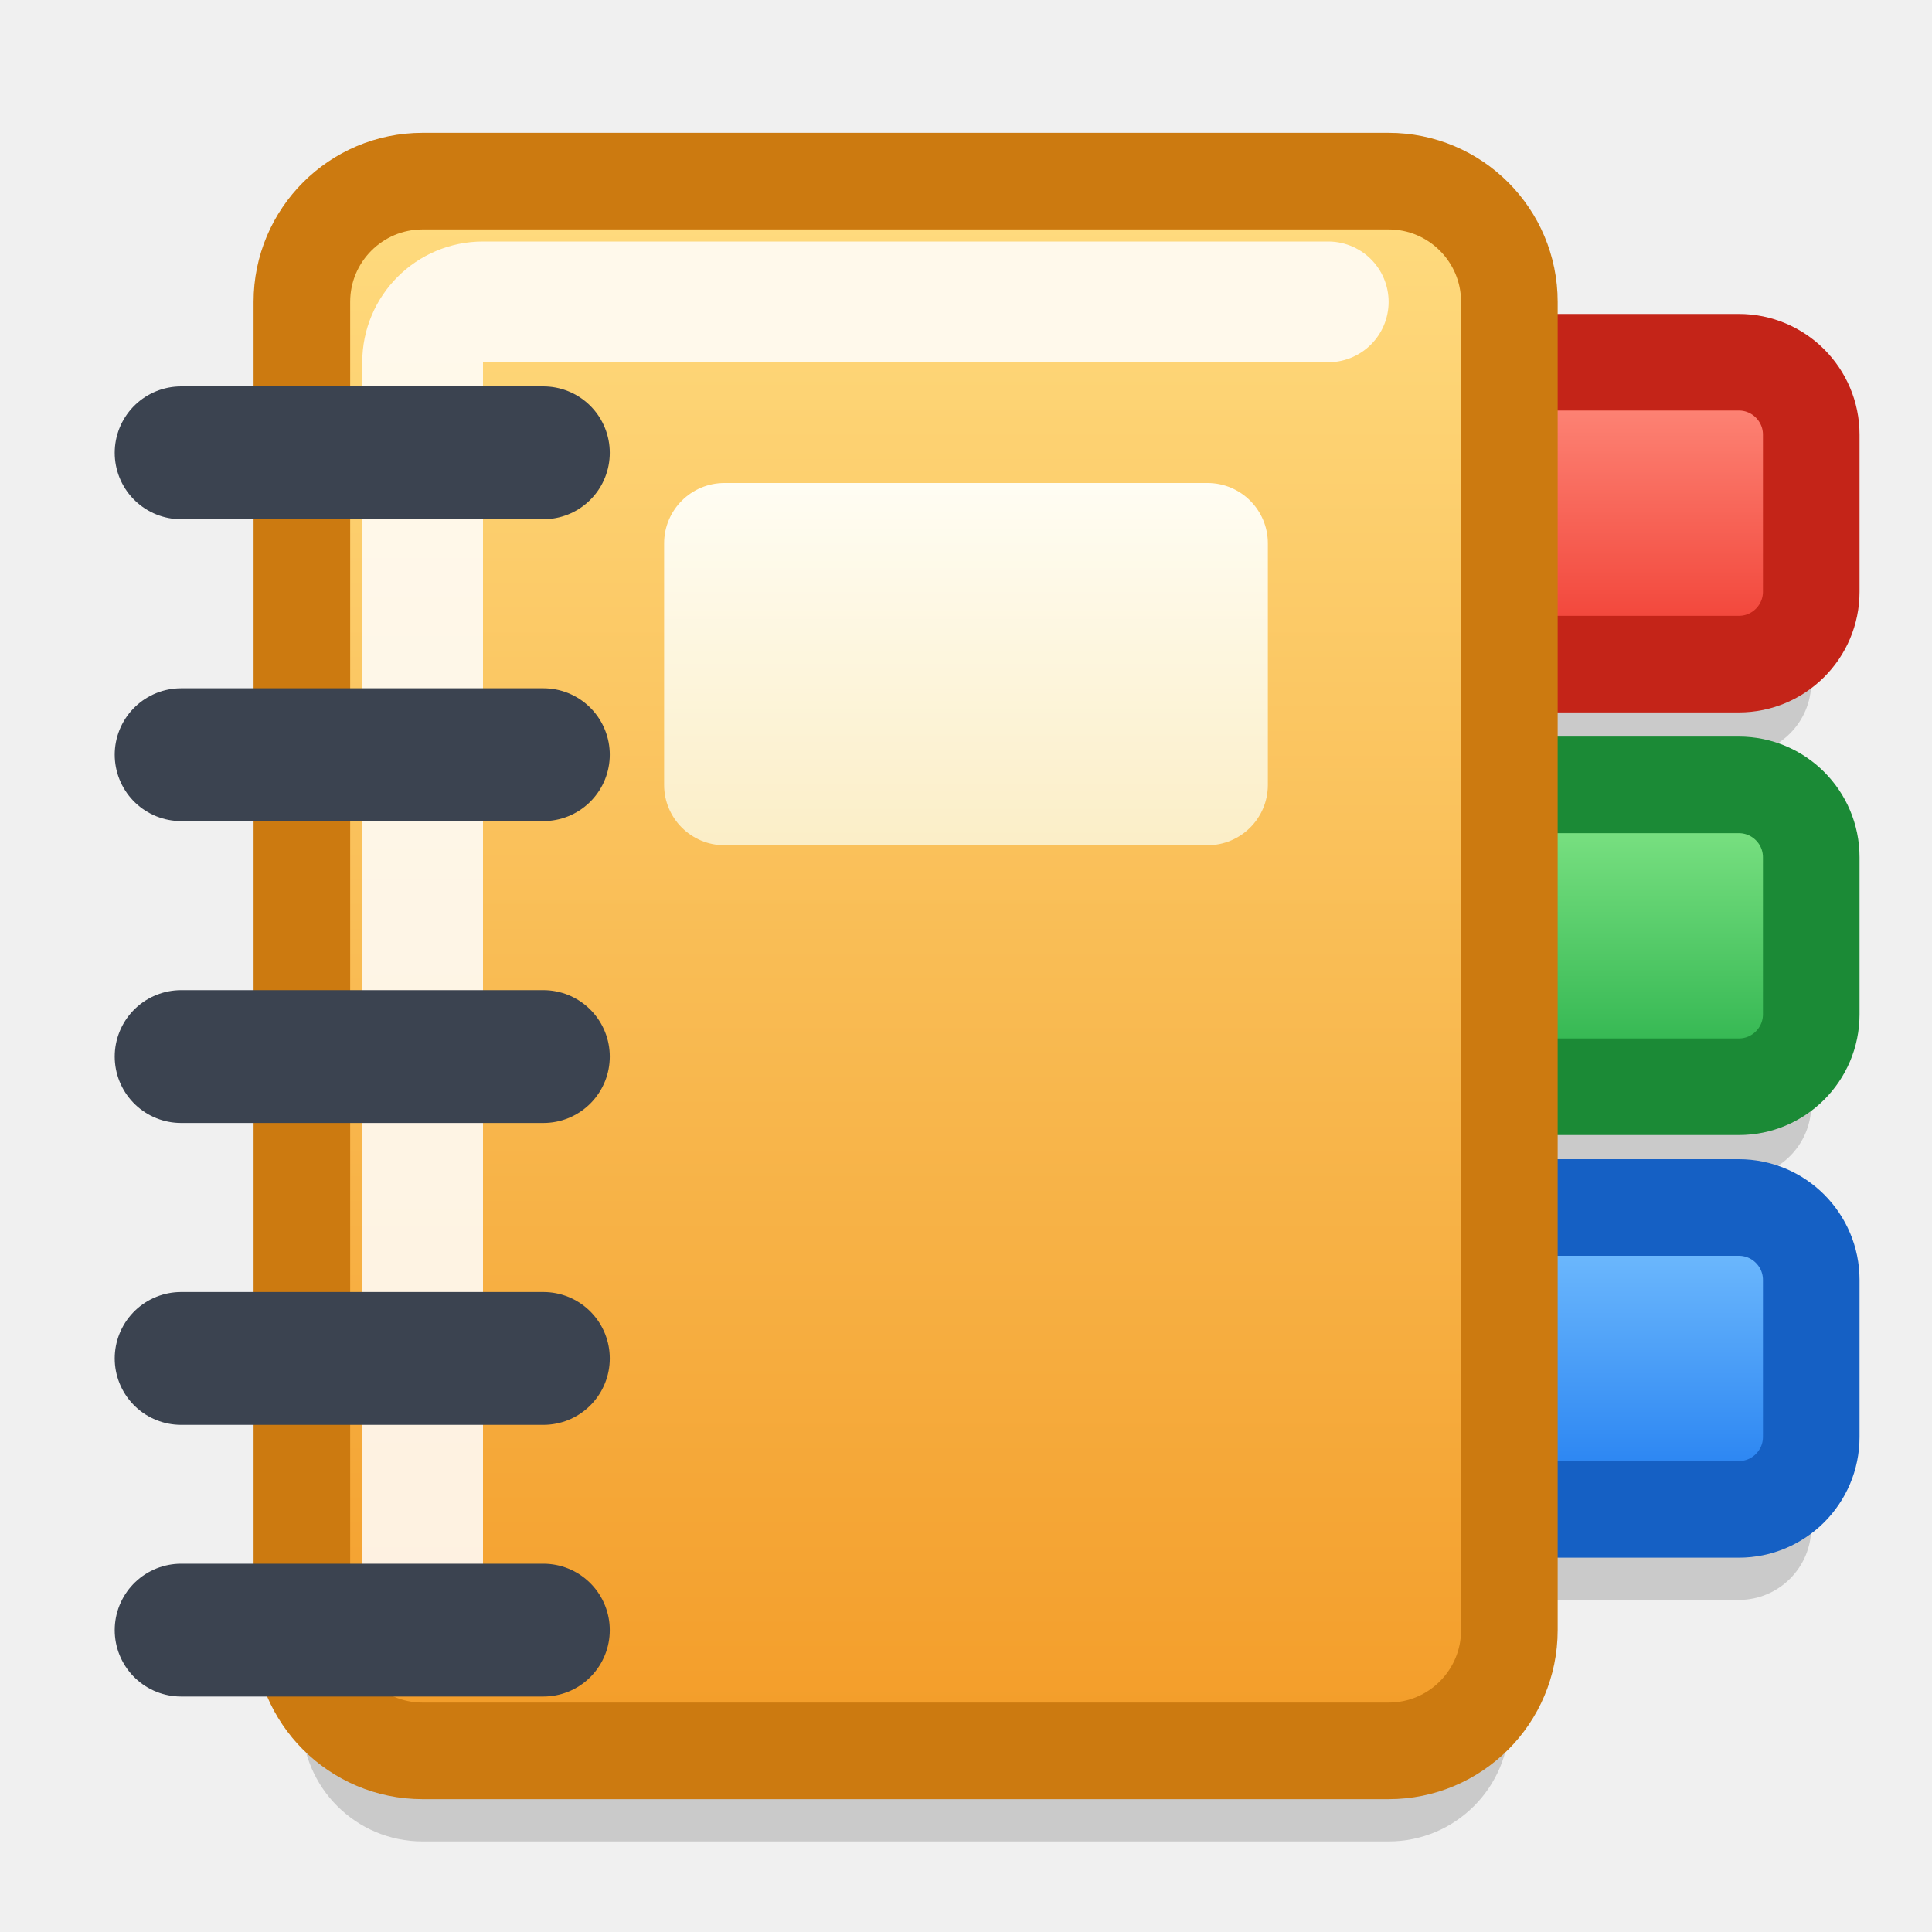
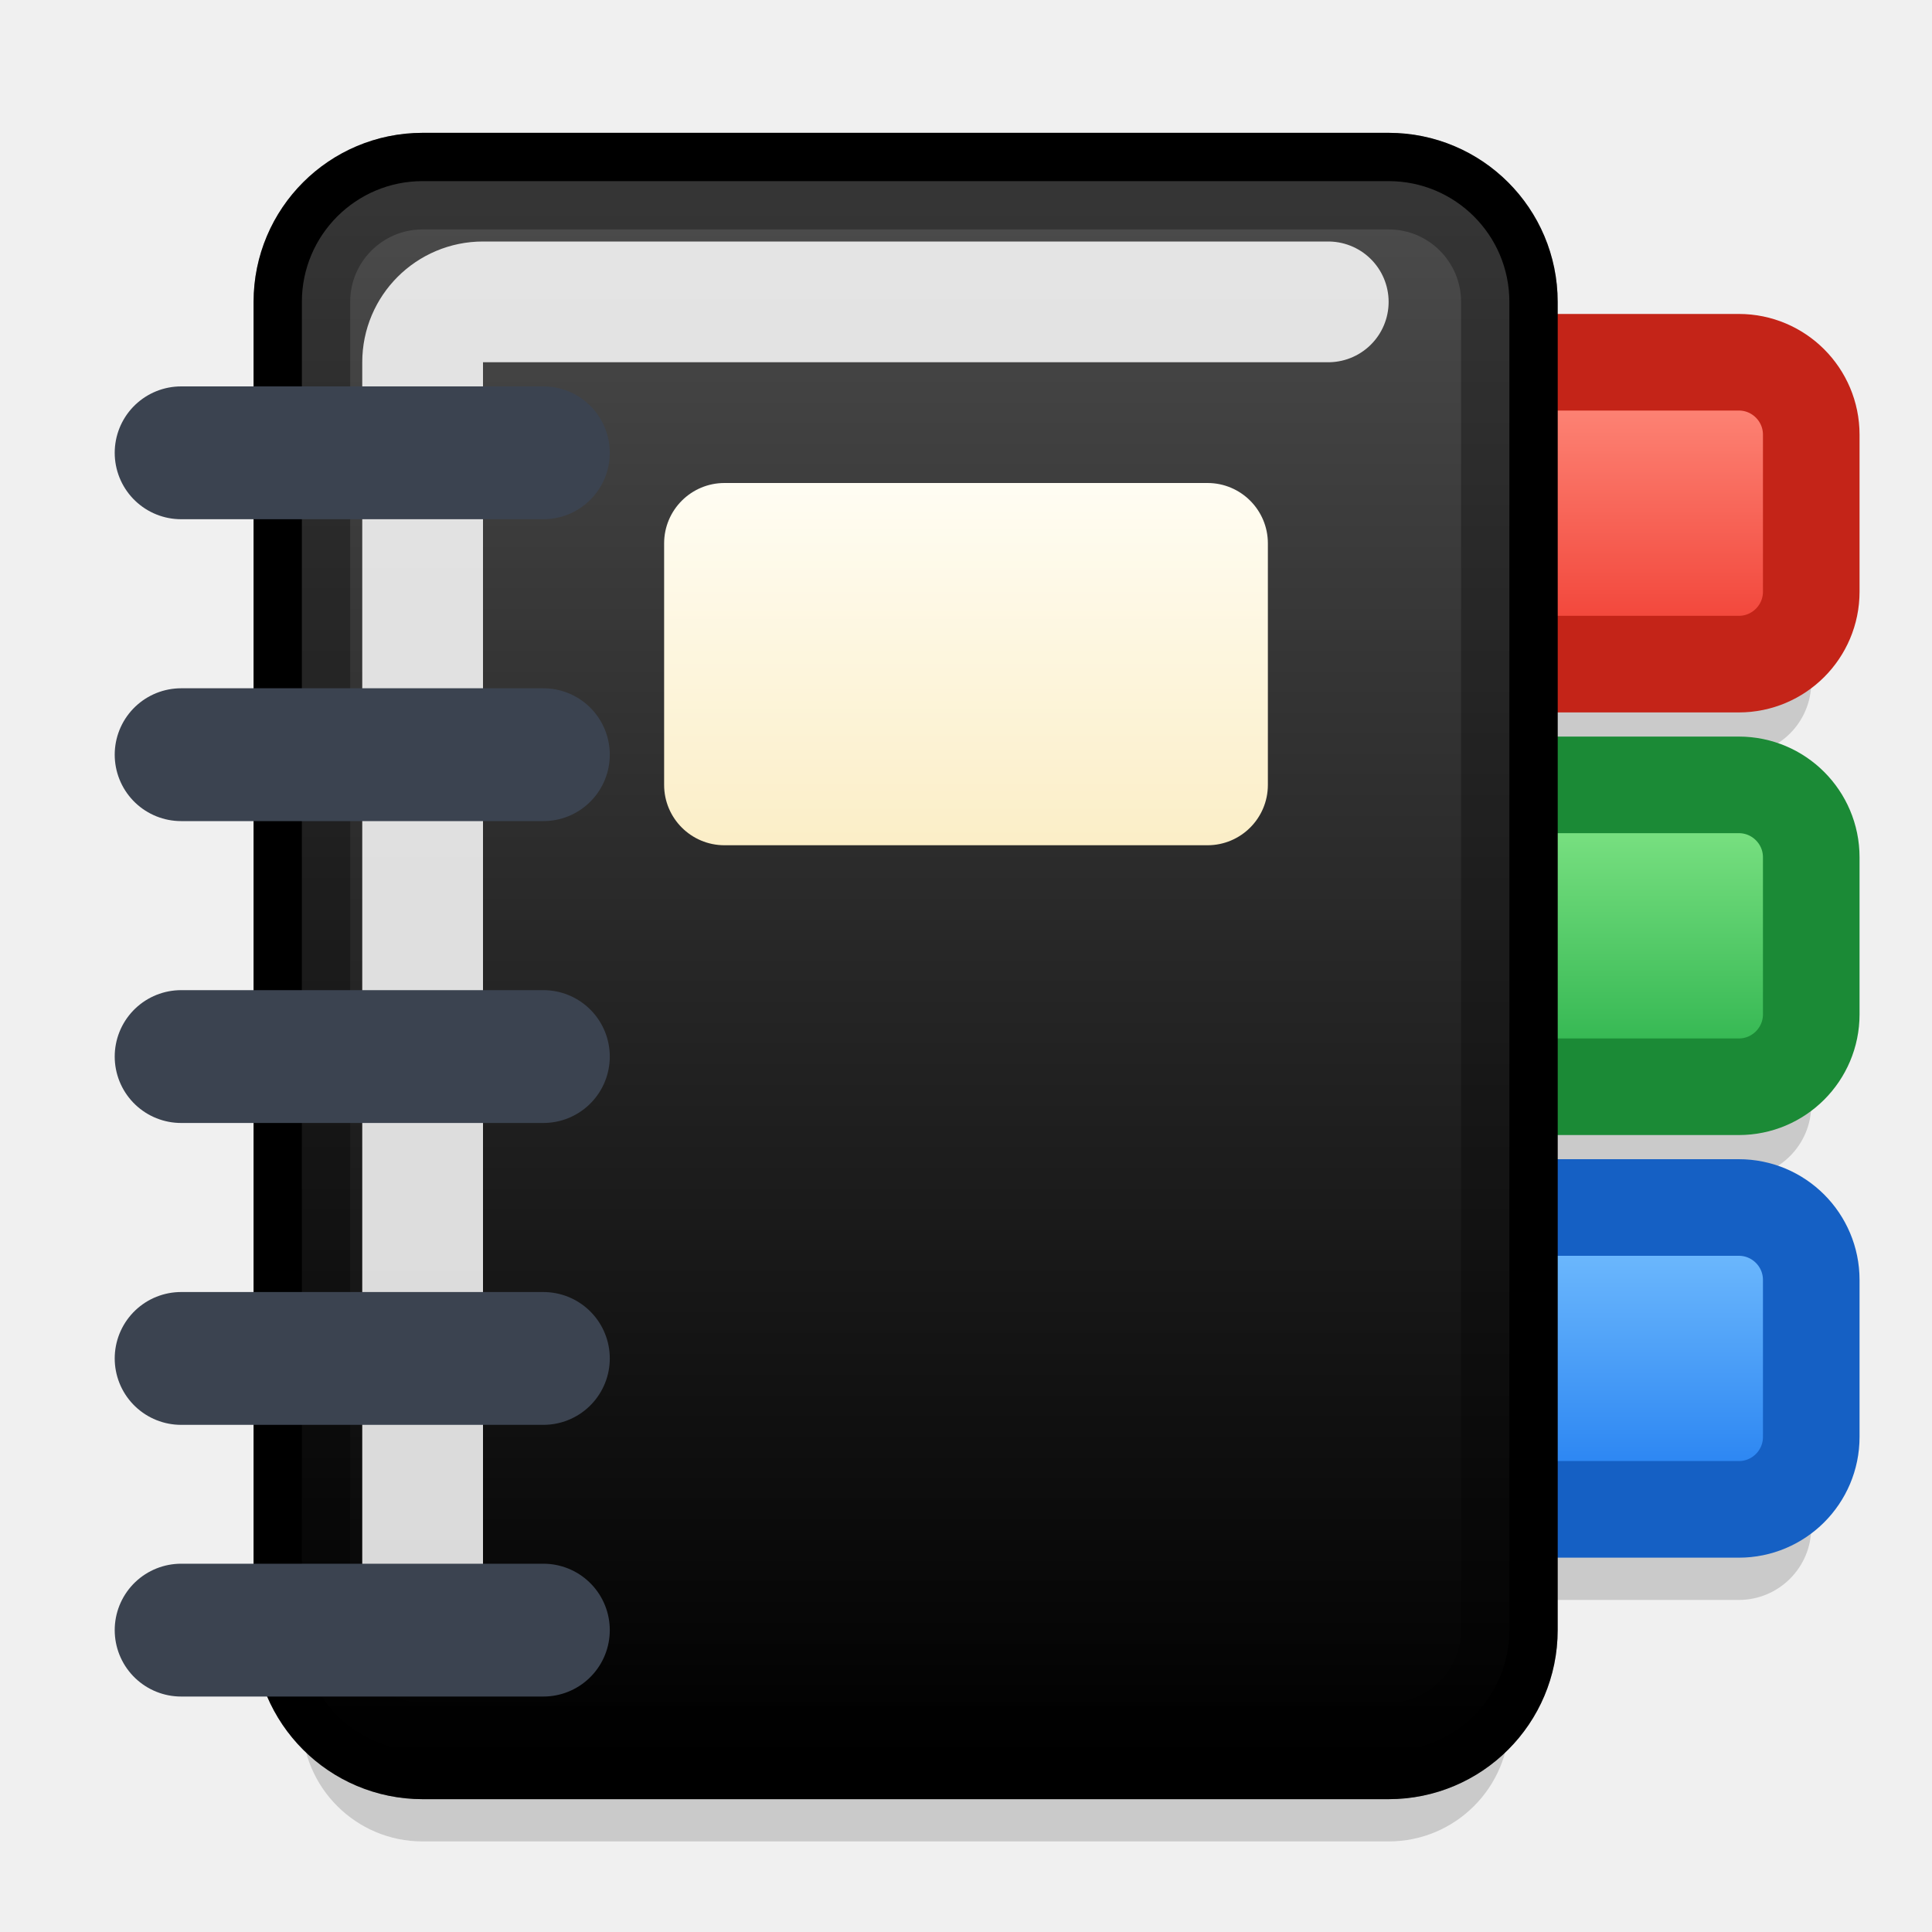
<svg xmlns="http://www.w3.org/2000/svg" viewBox="0 0 16 16">
  <defs>
    <linearGradient id="g0" x2="0" y2="1">
      <stop offset="0" stop-color="#ff8f80" />
      <stop offset="1" stop-color="#f03b30" />
    </linearGradient>
    <linearGradient id="g1" x2="0" y2="1">
      <stop offset="0" stop-color="#86e88a" />
      <stop offset="1" stop-color="#28b04a" />
    </linearGradient>
    <linearGradient id="g2" x2="0" y2="1">
      <stop offset="0" stop-color="#79c2ff" />
      <stop offset="1" stop-color="#1f7cf0" />
    </linearGradient>
    <linearGradient id="g3" x2="0" y2="1">
-       <stop offset="0" stop-color="#ffdc80" />
-       <stop offset="1" stop-color="#f39c28" />
+       <stop offset="0" stop-color="#ffffff" />
+       <stop offset="1" stop-color="#000000" />
    </linearGradient>
    <linearGradient id="g4" x2="0" y2="1">
      <stop offset="0" stop-color="#fffdf3" />
      <stop offset="1" stop-color="#fbeec7" />
    </linearGradient>
  </defs>
  <path d="M12.1 3.75L14.4 3.75A0.6 0.6 0 0 1 15 4.35L15 5.65A0.6 0.6 0 0 1 14.4 6.25L12.1 6.25A0.6 0.6 0 0 1 11.5 5.65L11.5 4.35A0.6 0.6 0 0 1 12.1 3.75Z" fill="#000000" fill-opacity="0.16" />
  <path d="M12.1 3H14.4A0.6 0.6 0 0 1 15 3.6V4.9A0.6 0.6 0 0 1 14.4 5.5H12.1A0.6 0.6 0 0 1 11.5 4.9V3.6A0.6 0.6 0 0 1 12.1 3Z" fill="url(#g0)" stroke="#c42418" stroke-width="0.8" stroke-linecap="round" stroke-linejoin="round" />
  <path d="M12.1 7.25L14.4 7.25A0.6 0.6 0 0 1 15 7.85L15 9.15A0.6 0.6 0 0 1 14.4 9.75L12.1 9.75A0.6 0.6 0 0 1 11.5 9.15L11.5 7.85A0.6 0.6 0 0 1 12.1 7.25Z" fill="#000000" fill-opacity="0.16" />
  <path d="M12.1 6.5H14.4A0.6 0.6 0 0 1 15 7.1V8.4A0.6 0.6 0 0 1 14.4 9H12.1A0.6 0.6 0 0 1 11.5 8.4V7.1A0.6 0.6 0 0 1 12.1 6.5Z" fill="url(#g1)" stroke="#1b8a36" stroke-width="0.8" stroke-linecap="round" stroke-linejoin="round" />
  <path d="M12.1 10.75L14.4 10.75A0.6 0.6 0 0 1 15 11.35L15 12.65A0.6 0.6 0 0 1 14.4 13.25L12.1 13.25A0.6 0.6 0 0 1 11.5 12.65L11.5 11.35A0.6 0.6 0 0 1 12.1 10.75Z" fill="#000000" fill-opacity="0.16" />
  <path class="accent" d="M12.1 10H14.4A0.6 0.6 0 0 1 15 10.6V11.9A0.6 0.6 0 0 1 14.4 12.5H12.1A0.6 0.6 0 0 1 11.5 11.9V10.6A0.6 0.6 0 0 1 12.1 10Z" fill="url(#g2)" stroke="#1560c4" stroke-width="0.8" stroke-linecap="round" stroke-linejoin="round" />
  <path d="M3.5 2.25L11.5 2.25A1 1 0 0 1 12.5 3.25L12.5 14.25A1 1 0 0 1 11.5 15.25L3.5 15.25A1 1 0 0 1 2.5 14.25L2.5 3.25A1 1 0 0 1 3.5 2.25Z" fill="#000000" fill-opacity="0.16" />
-   <path d="M3.5 1.5H11.5A1 1 0 0 1 12.5 2.5V13.5A1 1 0 0 1 11.5 14.5H3.5A1 1 0 0 1 2.5 13.5V2.5A1 1 0 0 1 3.5 1.5Z" fill="url(#g3)" stroke="#cc7a10" stroke-width="0.8" stroke-linecap="round" stroke-linejoin="round" />
+   <path d="M3.5 1.5H11.5A1 1 0 0 1 12.5 2.5V13.5A1 1 0 0 1 11.5 14.5H3.5A1 1 0 0 1 2.5 13.5V2.5A1 1 0 0 1 3.5 1.5Z" fill="currentColor" stroke="currentColor" stroke-width="0.8" stroke-linecap="round" stroke-linejoin="round" />
+   <path d="M3.5 1.5H11.5A1 1 0 0 1 12.5 2.5V13.5A1 1 0 0 1 11.5 14.5H3.5A1 1 0 0 1 2.5 13.5V2.5A1 1 0 0 1 3.5 1.5Z" fill="url(#g3)" fill-opacity="0.3" stroke="#000000" stroke-opacity="0.3" stroke-width="0.8" stroke-linecap="round" stroke-linejoin="round" />
  <path d="M6 4H10A0.5 0.5 0 0 1 10.5 4.5V6.5A0.5 0.5 0 0 1 10 7H6A0.5 0.5 0 0 1 5.5 6.5V4.5A0.5 0.5 0 0 1 6 4Z" fill="url(#g4)" />
  <path d="M3.5 13.5V3A0.5 0.5 0 0 1 4 2.5H11" fill="none" stroke="#ffffff" stroke-width="1" stroke-linecap="round" stroke-linejoin="round" stroke-opacity="0.85" />
  <path d="M1.5 3.75H4.5M1.5 6.25H4.5M1.5 8.75H4.5M1.5 11.25H4.5M1.5 13.5H4.5" fill="none" stroke="#3b4350" stroke-width="1.1" stroke-linecap="round" stroke-linejoin="round" />
</svg>
